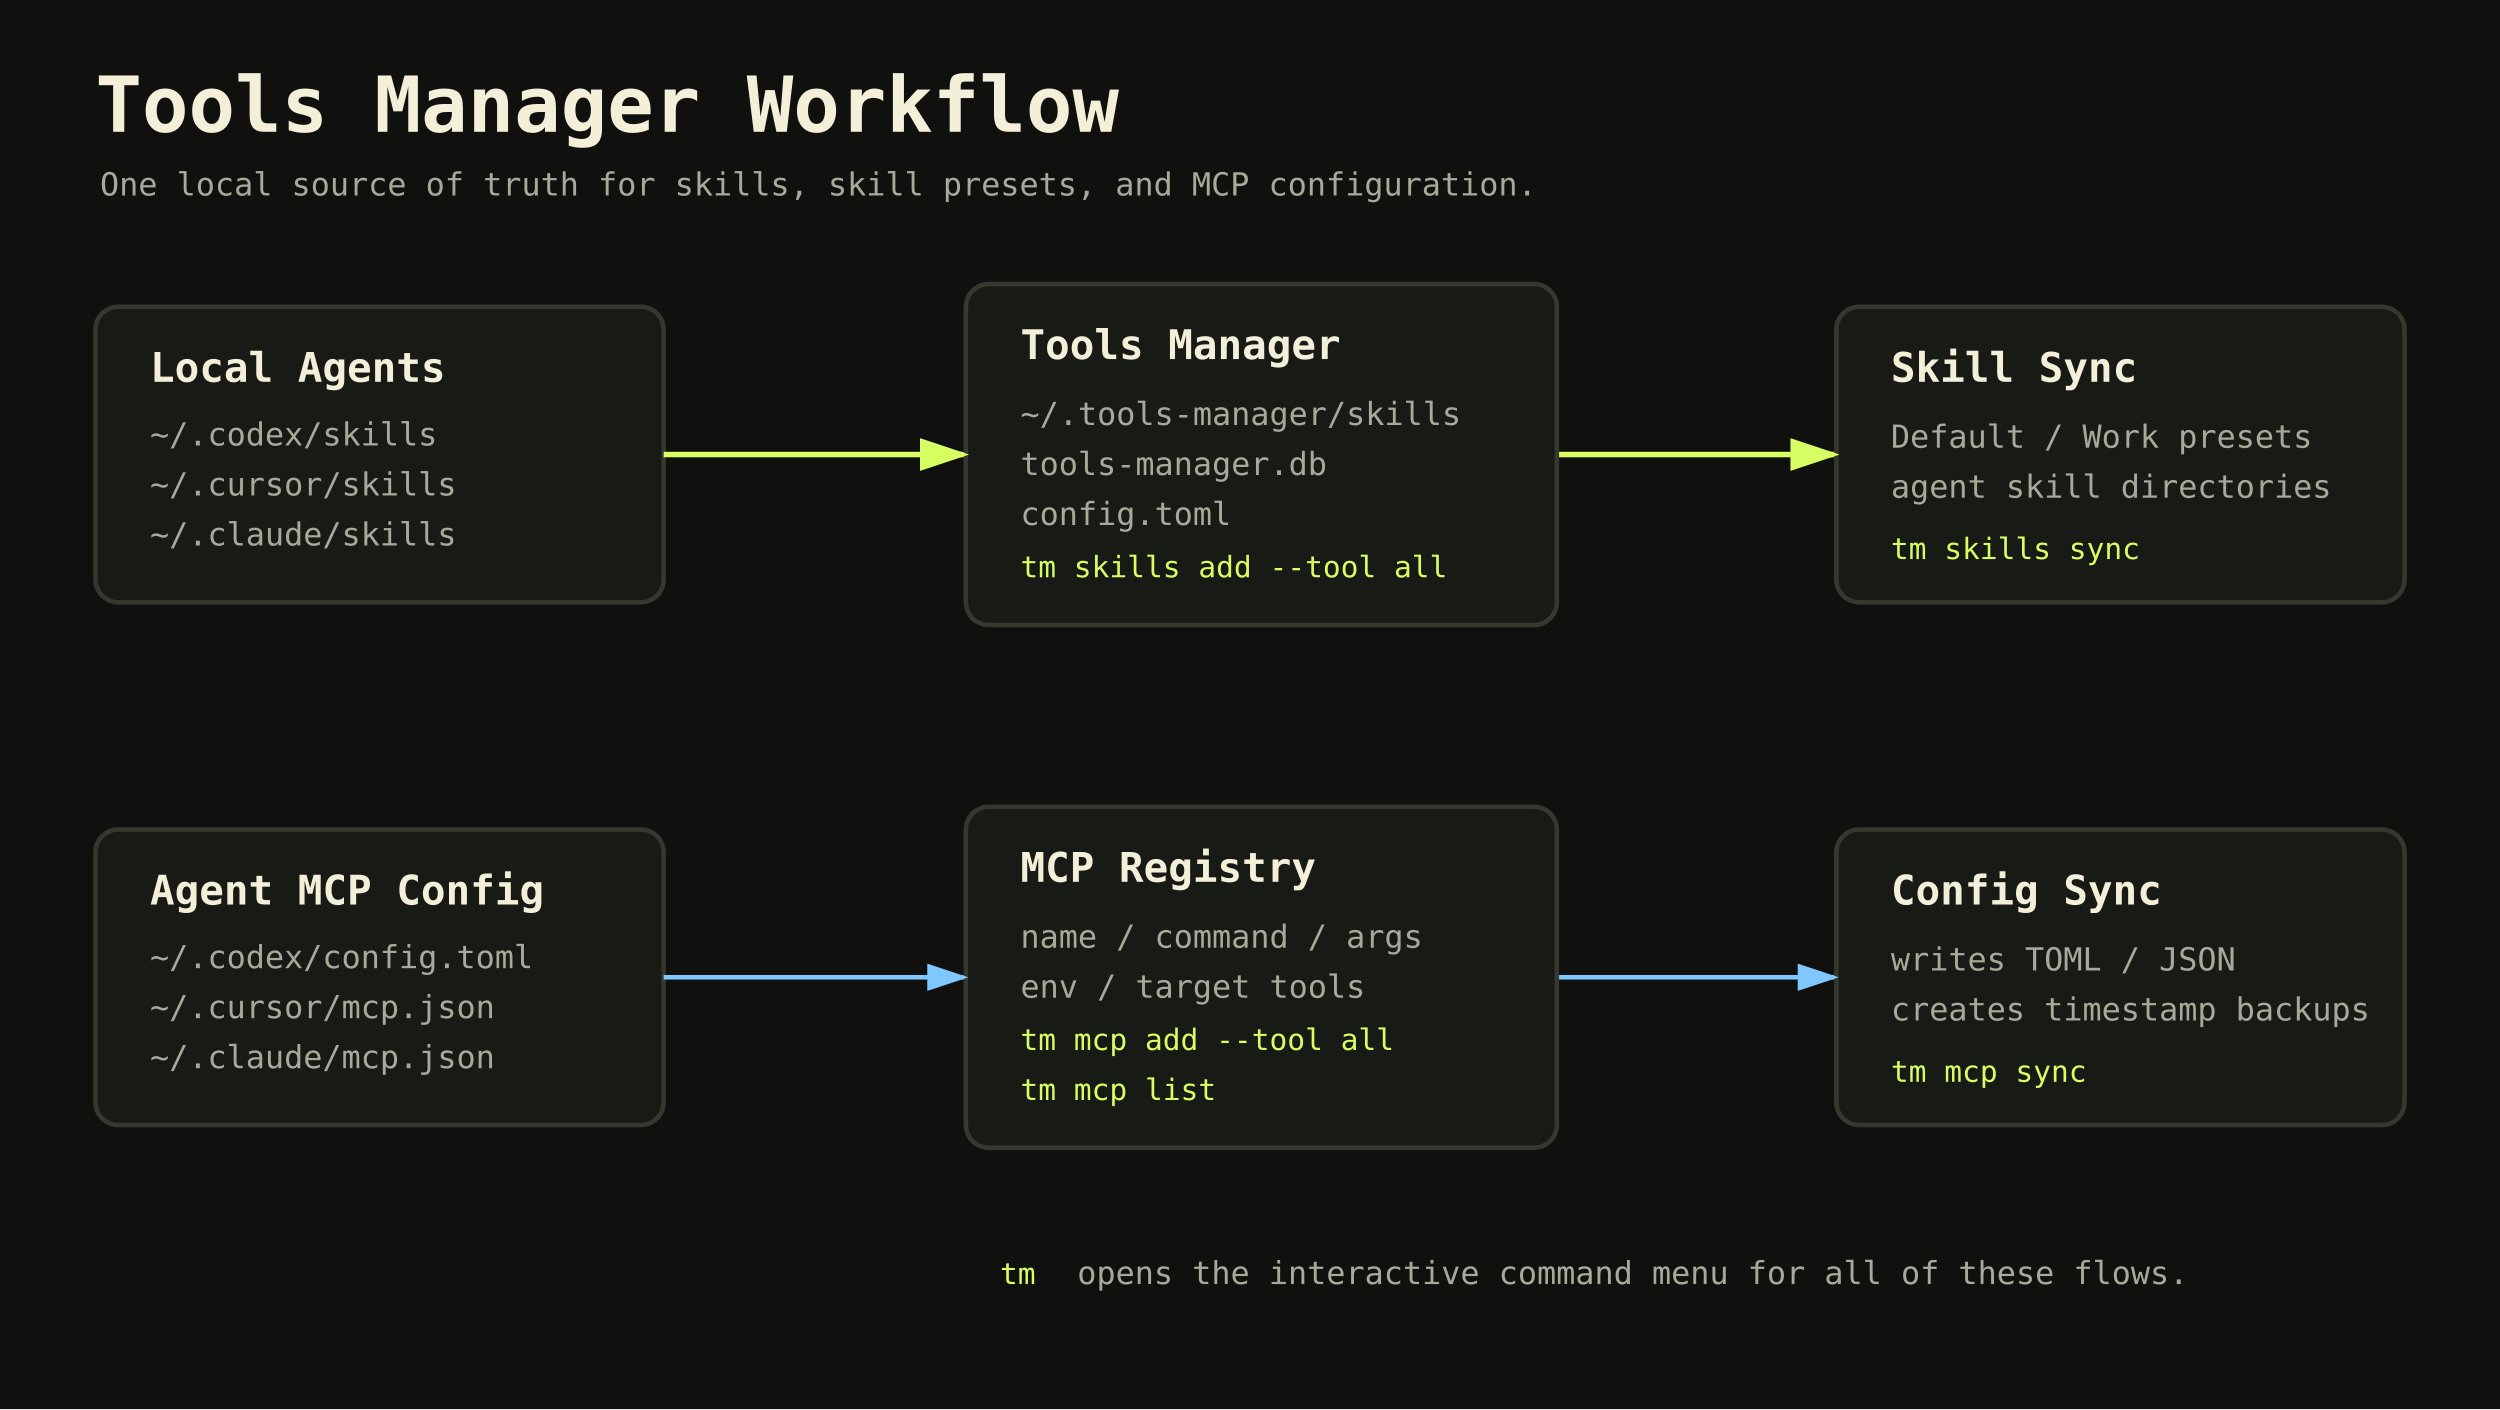
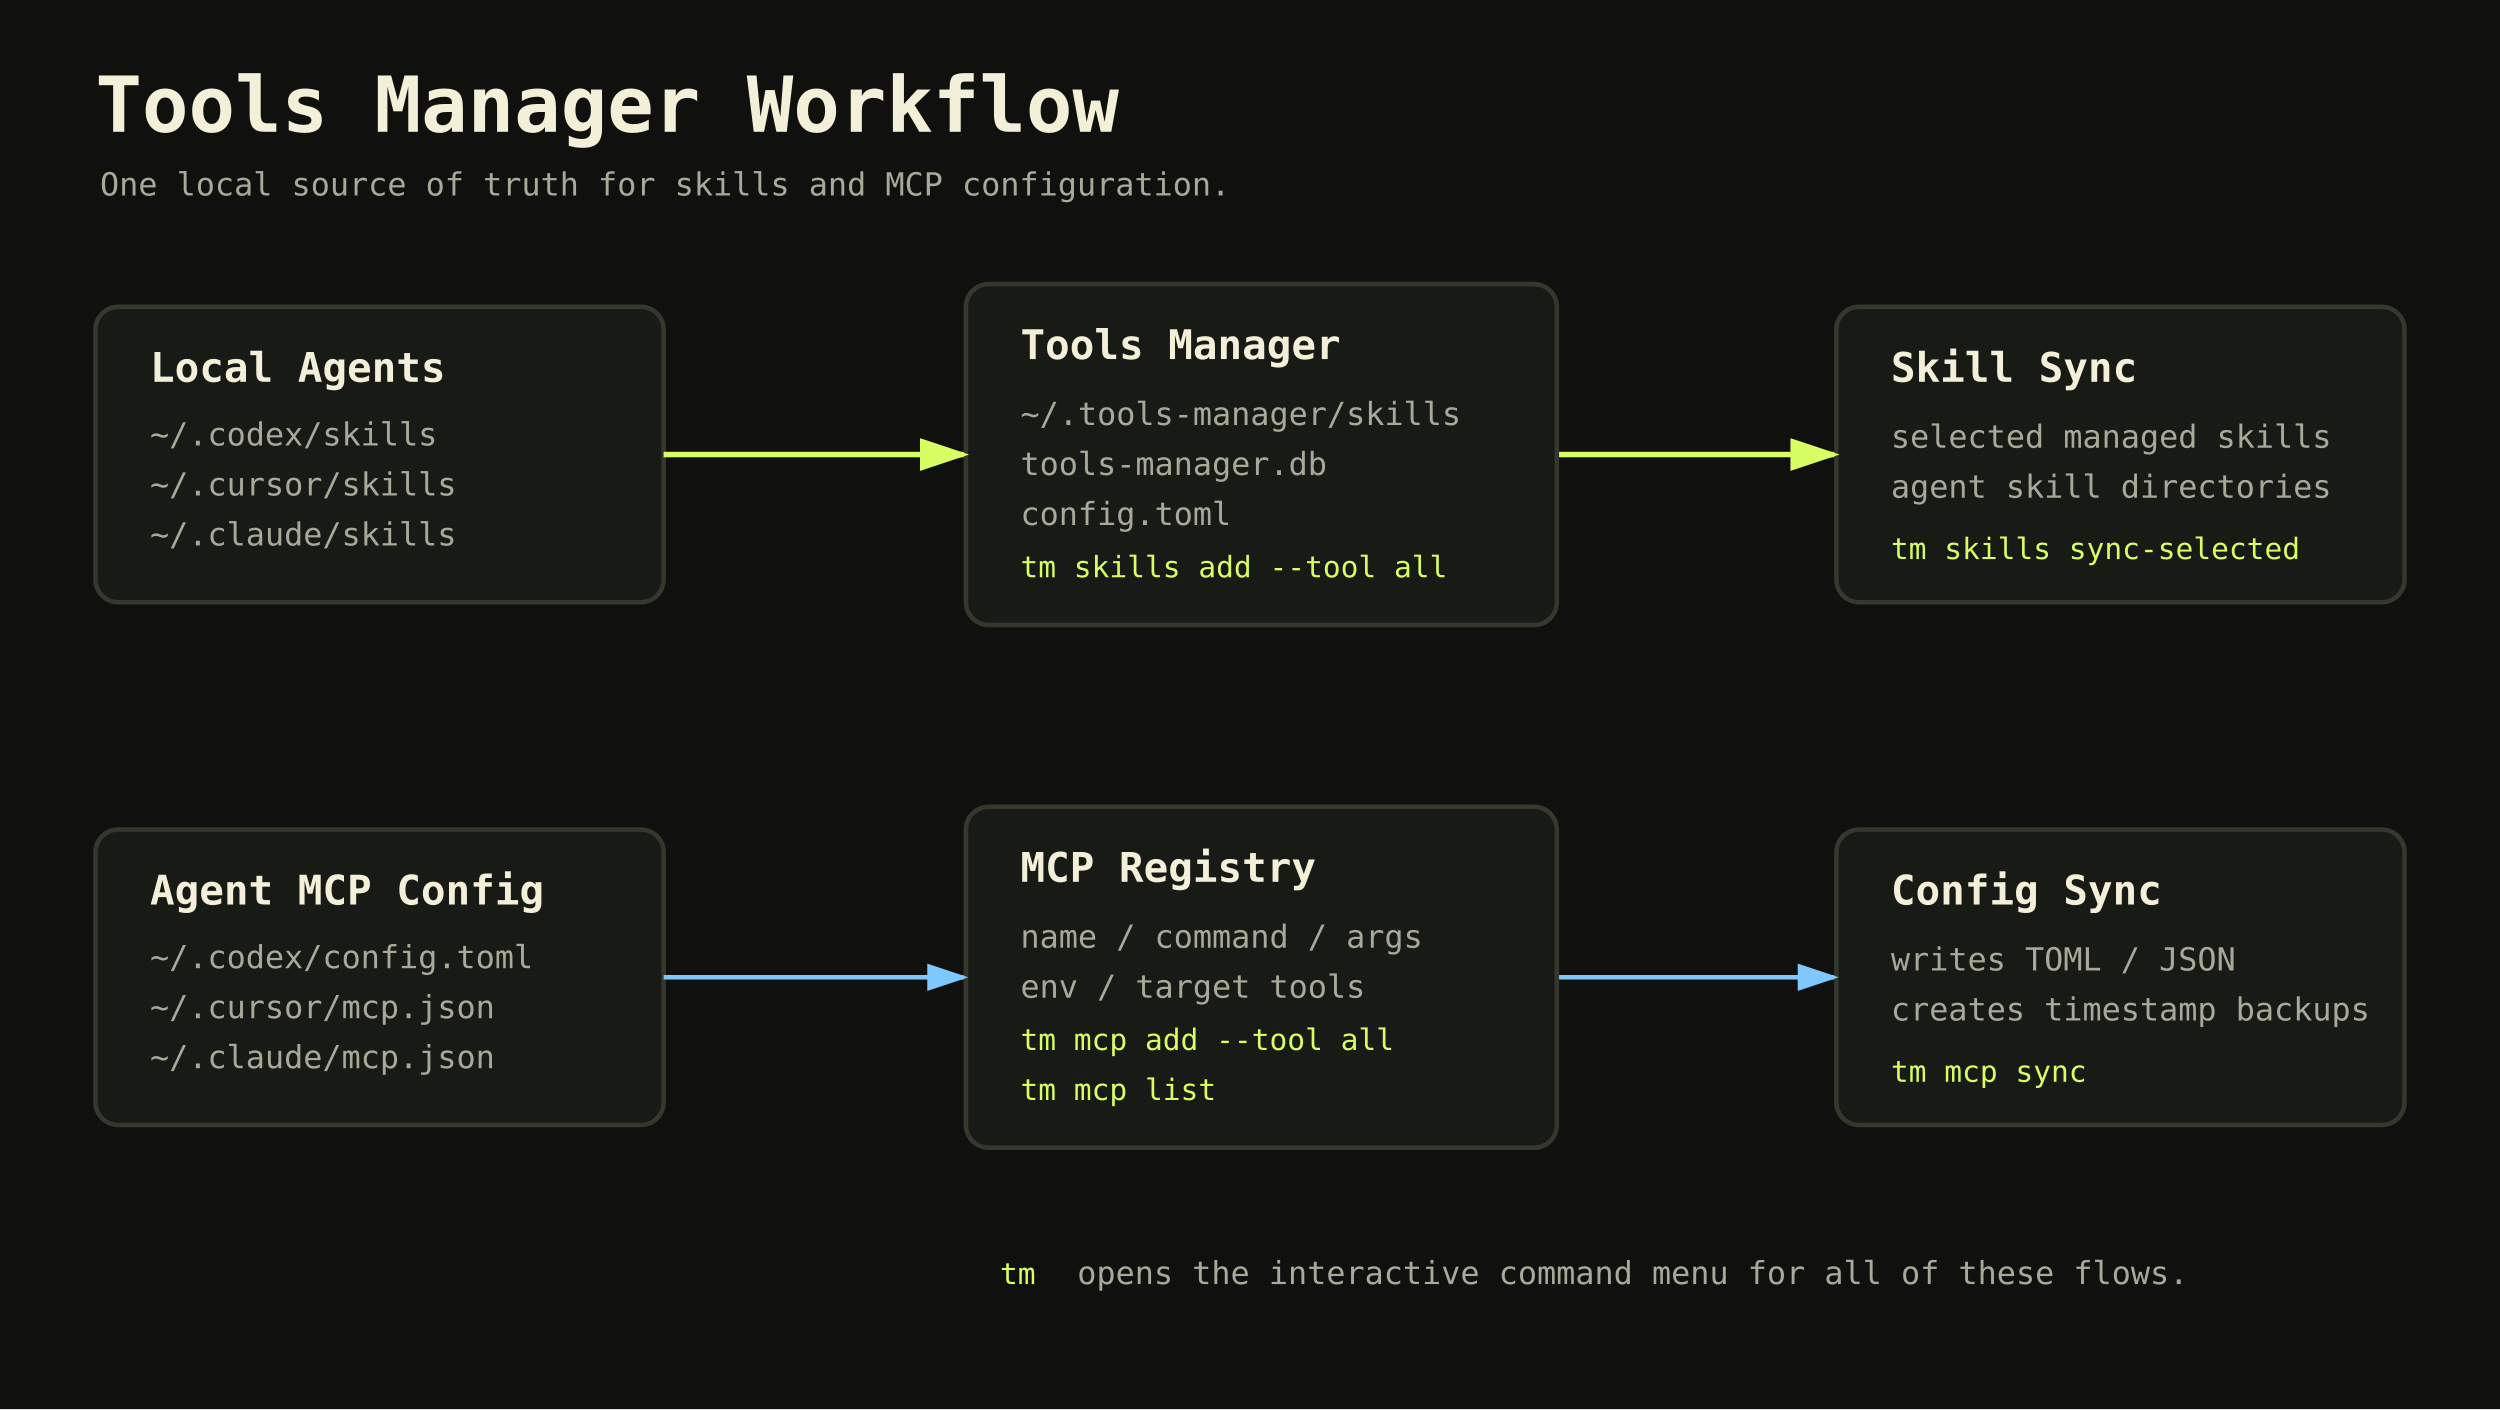
<svg xmlns="http://www.w3.org/2000/svg" width="1100" height="620" viewBox="0 0 1100 620">
  <rect width="1100" height="620" fill="#10110e" />
  <style>
    .title{font-family:"SFMono-Regular","Menlo","Consolas",monospace;font-size:34px;font-weight:700;fill:#f3efd8}
    .label{font-family:"SFMono-Regular","Menlo","Consolas",monospace;font-size:18px;font-weight:700;fill:#f3efd8}
    .text{font-family:"SFMono-Regular","Menlo","Consolas",monospace;font-size:14px;fill:#a7aa98}
    .cmd{font-family:"SFMono-Regular","Menlo","Consolas",monospace;font-size:13px;fill:#d7ff63}
    .box{fill:#181a16;stroke:#34382d;stroke-width:2;rx:10}
    .accent{stroke:#d7ff63;stroke-width:2.4;fill:none;marker-end:url(#arrow)}
    .soft{stroke:#7fc7ff;stroke-width:2;fill:none;marker-end:url(#arrowBlue)}
  </style>
  <defs>
    <marker id="arrow" markerWidth="10" markerHeight="10" refX="8" refY="3" orient="auto">
      <path d="M0,0 L0,6 L9,3 z" fill="#d7ff63" />
    </marker>
    <marker id="arrowBlue" markerWidth="10" markerHeight="10" refX="8" refY="3" orient="auto">
      <path d="M0,0 L0,6 L9,3 z" fill="#7fc7ff" />
    </marker>
  </defs>
  <text x="42" y="58" class="title">Tools Manager Workflow</text>
-   <text x="44" y="86" class="text">One local source of truth for skills, skill presets, and MCP configuration.</text>
+   <text x="44" y="86" class="text">One local source of truth for skills and MCP configuration.</text>
  <rect class="box" x="42" y="135" width="250" height="130" />
  <text x="66" y="168" class="label">Local Agents</text>
  <text x="66" y="196" class="text">~/.codex/skills</text>
  <text x="66" y="218" class="text">~/.cursor/skills</text>
  <text x="66" y="240" class="text">~/.claude/skills</text>
  <rect class="box" x="425" y="125" width="260" height="150" />
  <text x="449" y="158" class="label">Tools Manager</text>
  <text x="449" y="187" class="text">~/.tools-manager/skills</text>
  <text x="449" y="209" class="text">tools-manager.db</text>
  <text x="449" y="231" class="text">config.toml</text>
  <text x="449" y="254" class="cmd">tm skills add --tool all</text>
  <rect class="box" x="808" y="135" width="250" height="130" />
  <text x="832" y="168" class="label">Skill Sync</text>
-   <text x="832" y="197" class="text">Default / Work presets</text>
+   <text x="832" y="197" class="text">selected managed skills</text>
  <text x="832" y="219" class="text">agent skill directories</text>
-   <text x="832" y="246" class="cmd">tm skills sync</text>
+   <text x="832" y="246" class="cmd">tm skills sync-selected</text>
  <path class="accent" d="M292 200 C345 200 365 200 424 200" />
  <path class="accent" d="M686 200 C740 200 760 200 807 200" />
  <rect class="box" x="42" y="365" width="250" height="130" />
  <text x="66" y="398" class="label">Agent MCP Config</text>
  <text x="66" y="426" class="text">~/.codex/config.toml</text>
  <text x="66" y="448" class="text">~/.cursor/mcp.json</text>
  <text x="66" y="470" class="text">~/.claude/mcp.json</text>
  <rect class="box" x="425" y="355" width="260" height="150" />
  <text x="449" y="388" class="label">MCP Registry</text>
  <text x="449" y="417" class="text">name / command / args</text>
  <text x="449" y="439" class="text">env / target tools</text>
  <text x="449" y="462" class="cmd">tm mcp add --tool all</text>
  <text x="449" y="484" class="cmd">tm mcp list</text>
  <rect class="box" x="808" y="365" width="250" height="130" />
  <text x="832" y="398" class="label">Config Sync</text>
  <text x="832" y="427" class="text">writes TOML / JSON</text>
  <text x="832" y="449" class="text">creates timestamp backups</text>
  <text x="832" y="476" class="cmd">tm mcp sync</text>
  <path class="soft" d="M292 430 C345 430 365 430 424 430" />
  <path class="soft" d="M686 430 C740 430 760 430 807 430" />
  <text x="440" y="565" class="cmd">tm</text>
  <text x="474" y="565" class="text">opens the interactive command menu for all of these flows.</text>
</svg>
